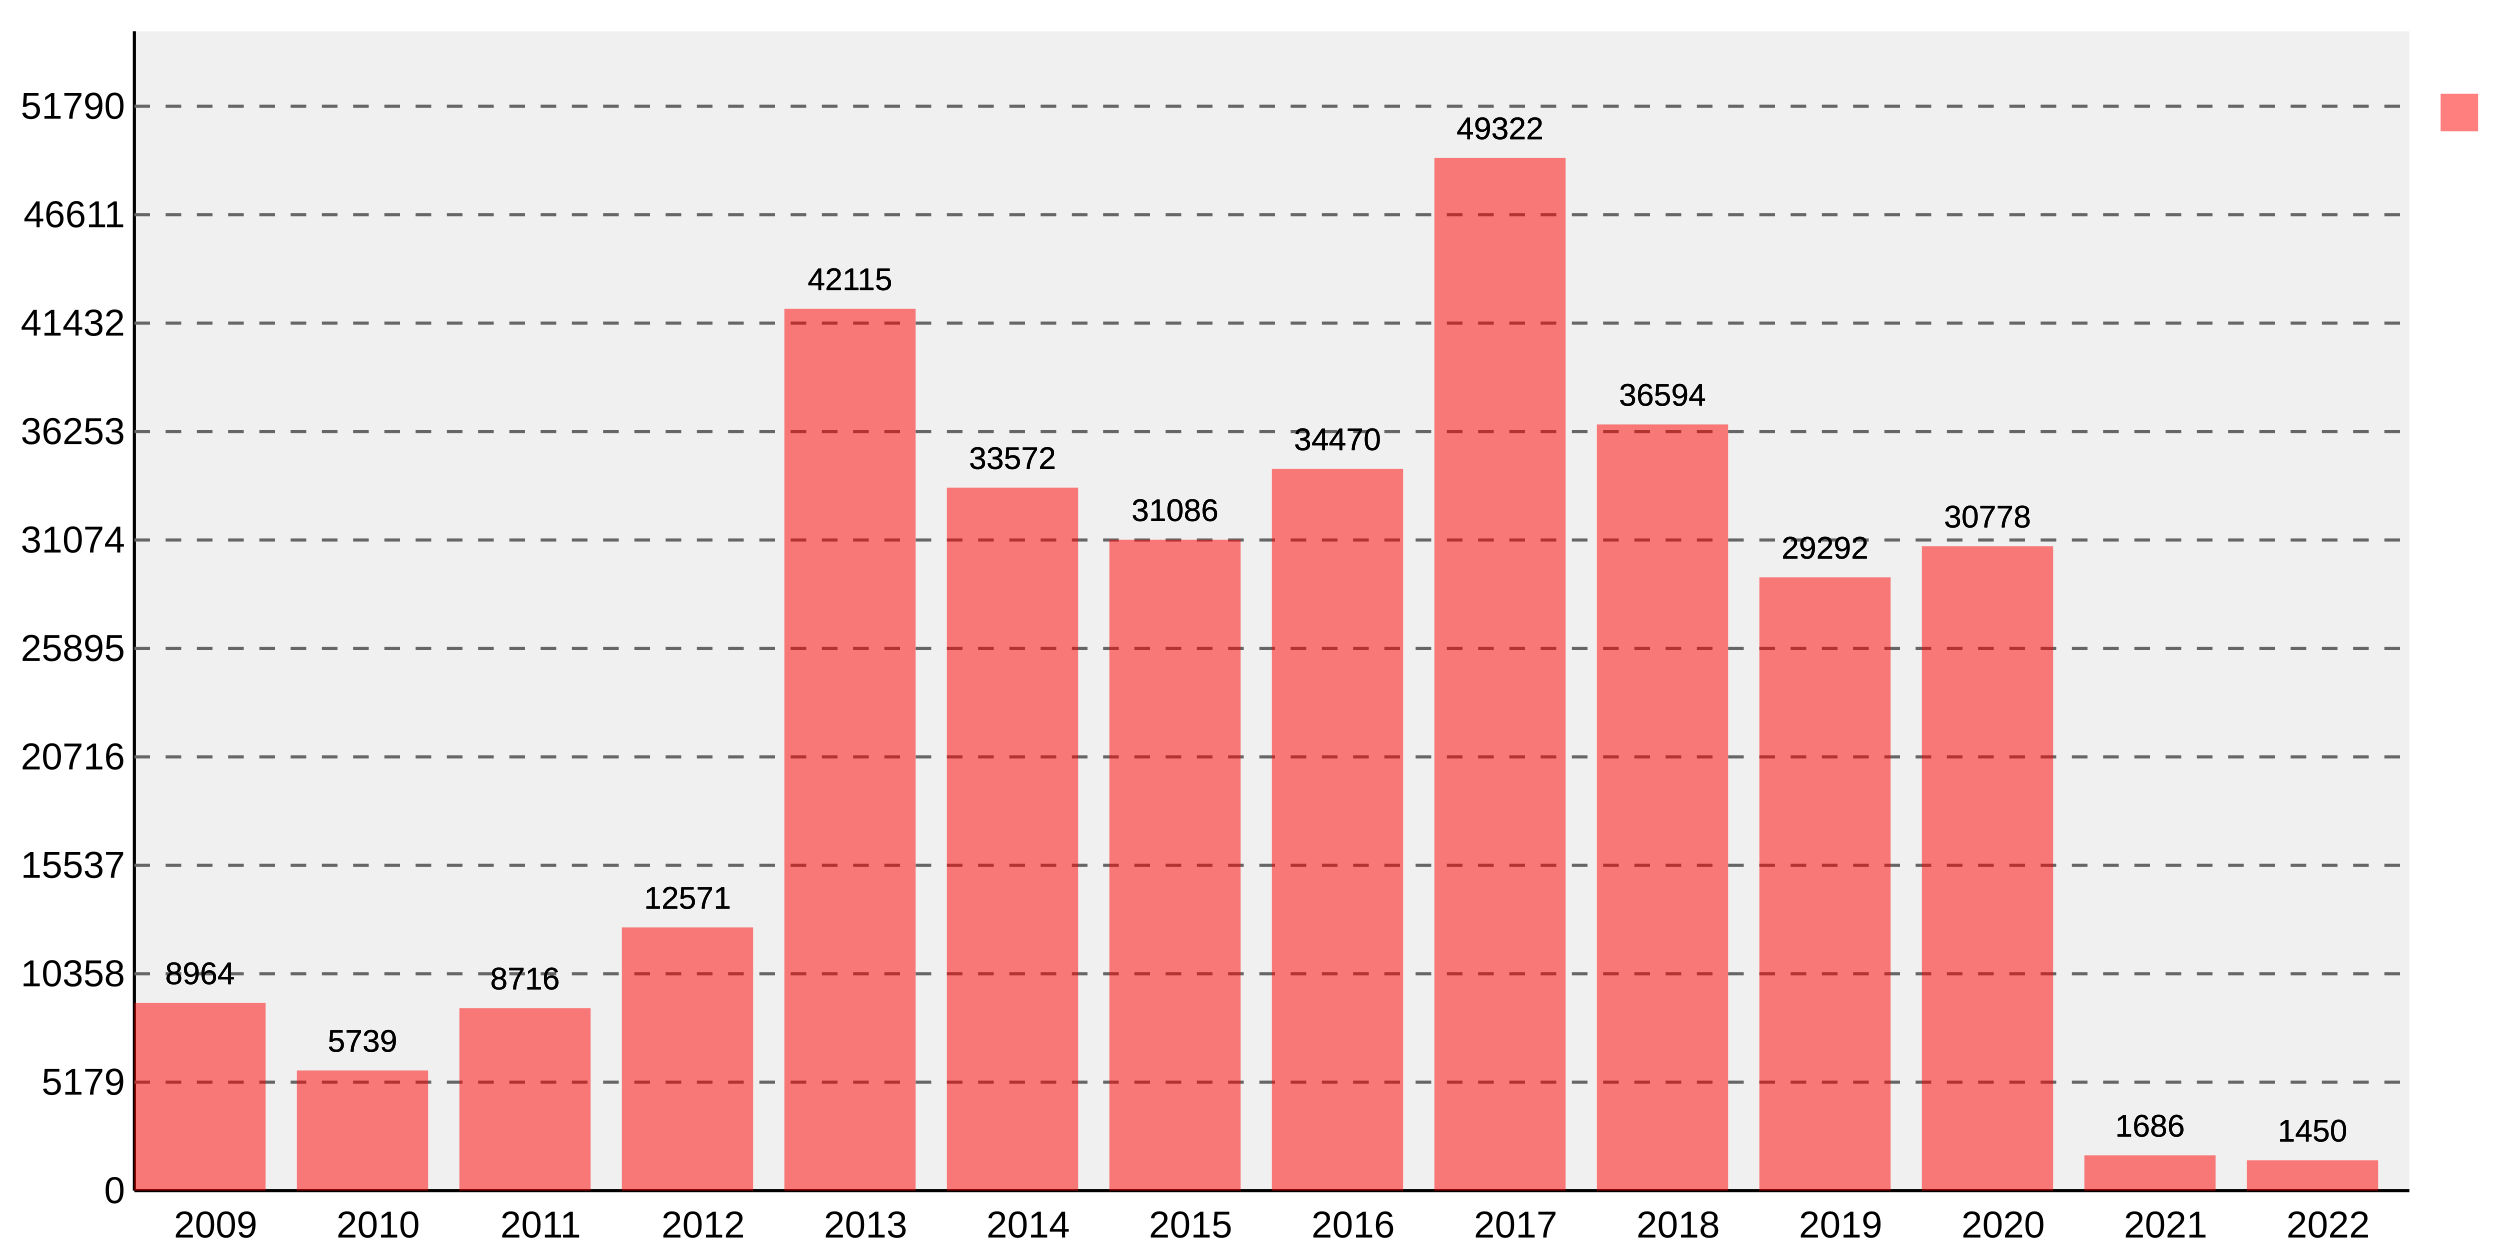
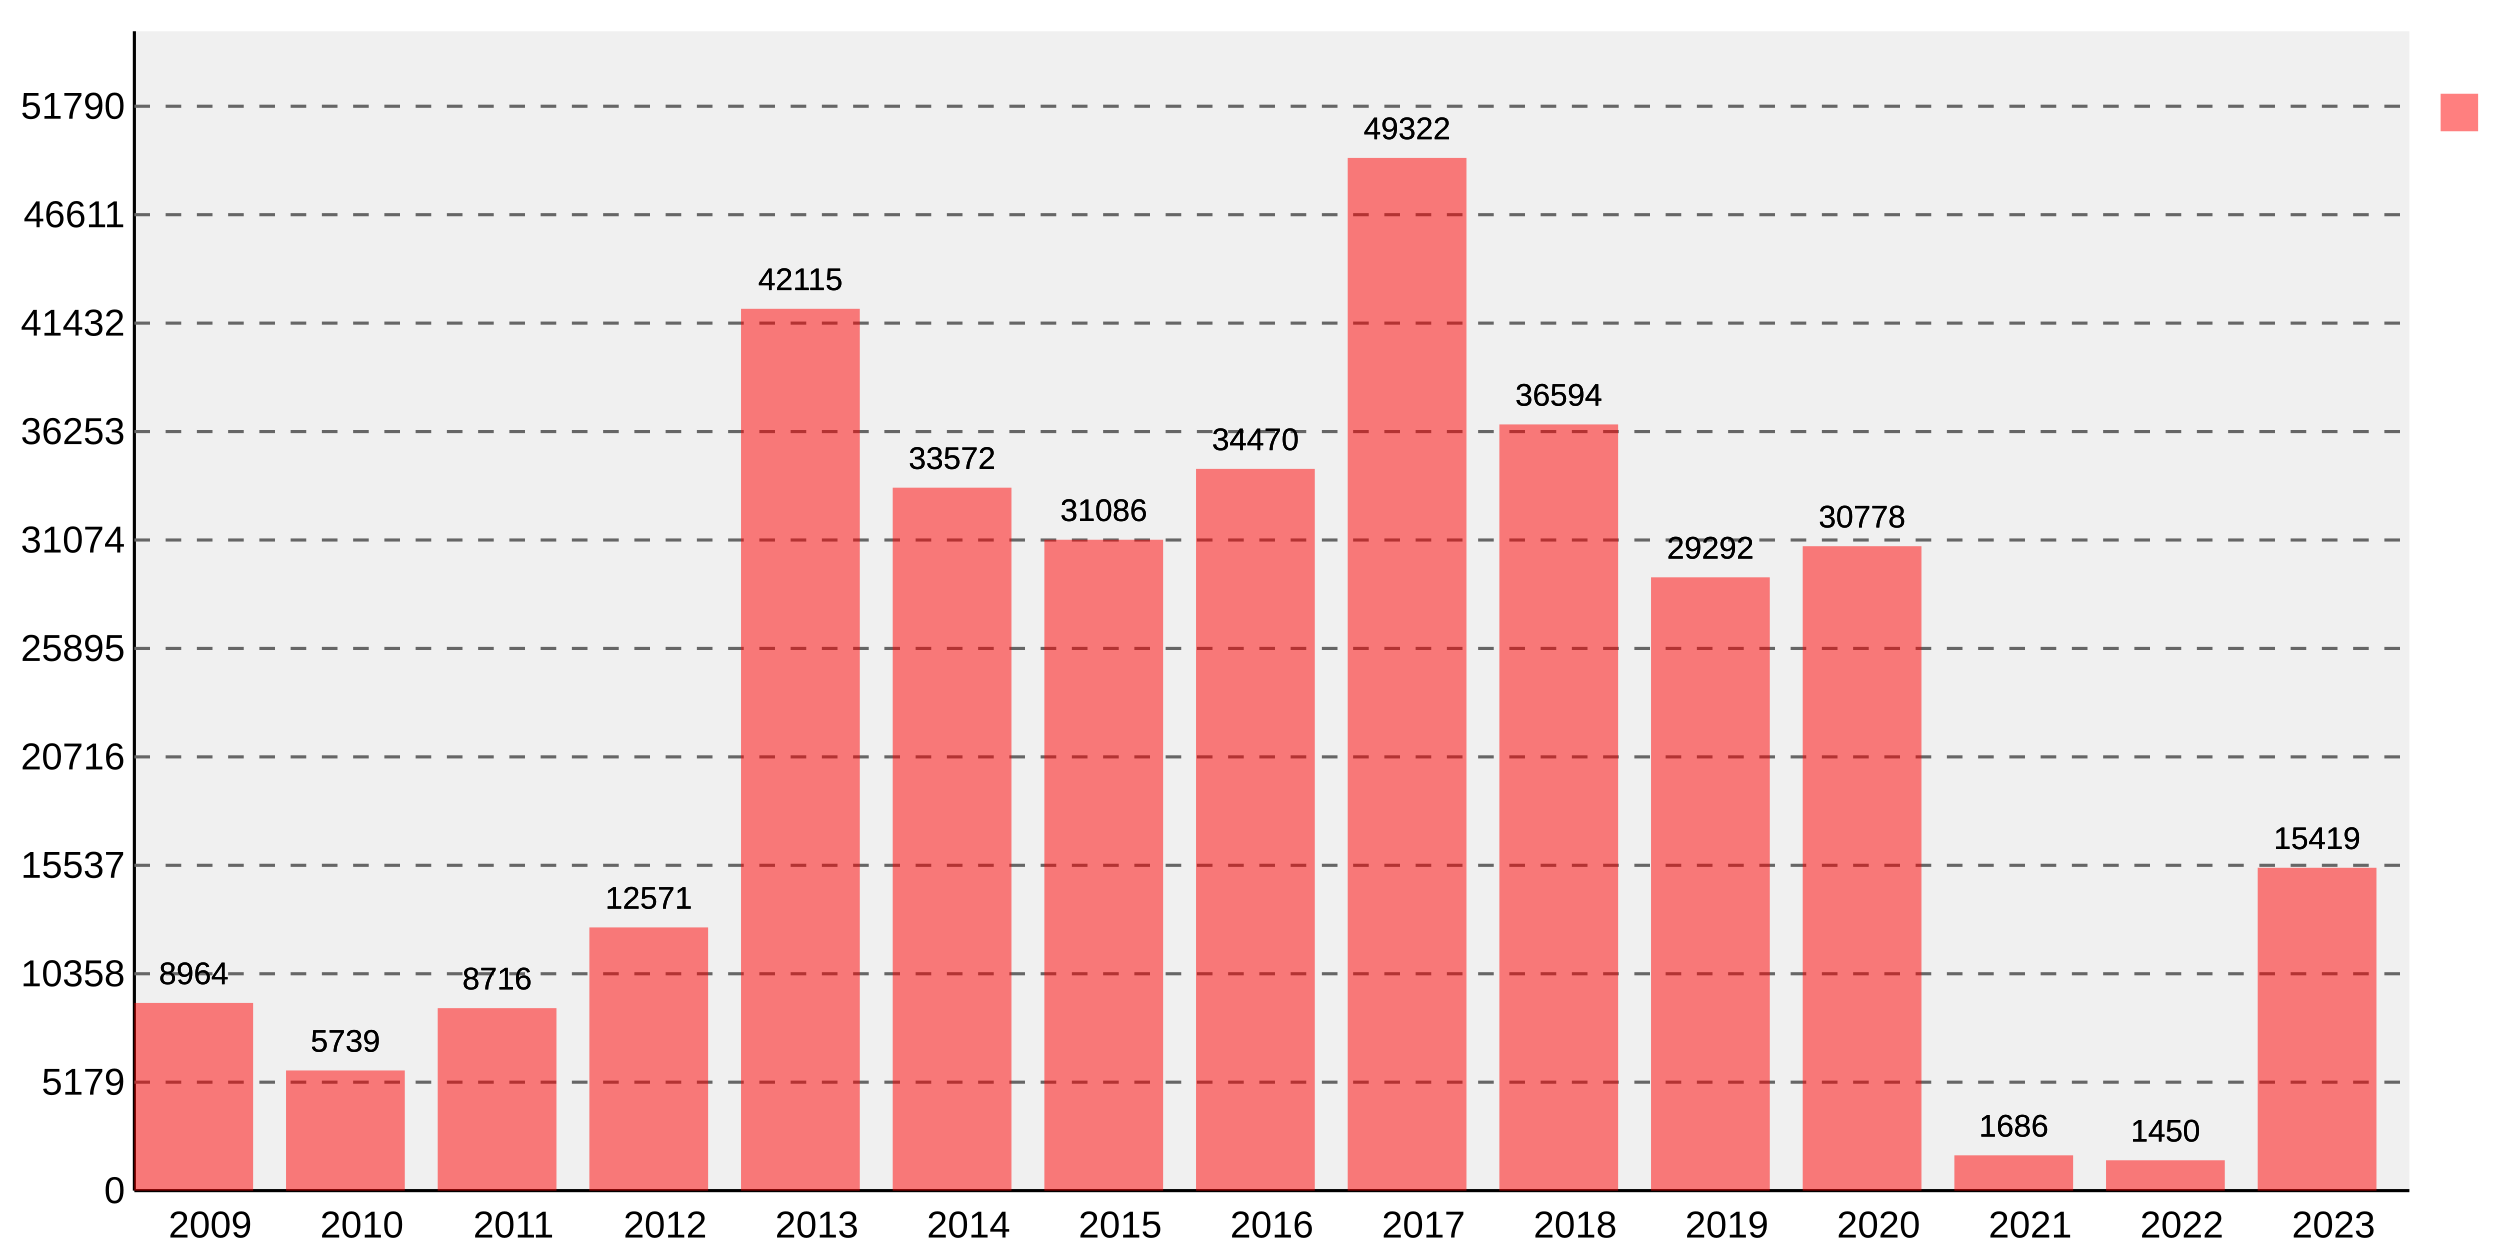
<svg xmlns="http://www.w3.org/2000/svg" viewBox="0 0 800 400">
  <defs>
    <style type="text/css">/*
Base styles for svg.charts.Graph
*/
.svgBackground {
    fill: #fff
    }
.graphBackground {
    fill: #f0f0f0
    }
/* graphs titles */
.mainTitle {
    text-anchor: middle;
    fill: #000;
    font-size: 16px;
    font-family: "Arial", sans-serif;
    font-weight: normal
    }
.subTitle {
    text-anchor: middle;
    fill: #999;
    font-size: 14px;
    font-family: "Arial", sans-serif;
    font-weight: normal
    }
.axis {
    stroke: #000;
    stroke-width: 1px
    }
.guideLines {
    stroke: #666;
    stroke-width: 1px;
    stroke-dasharray: 5, 5
    }
.xAxisLabels {
    text-anchor: middle;
    fill: #000;
    font-size: 12px;
    font-family: "Arial", sans-serif;
    font-weight: normal
    }
.yAxisLabels {
    text-anchor: end;
    fill: #000;
    font-size: 12px;
    font-family: "Arial", sans-serif;
    font-weight: normal
    }
.xAxisTitle {
    text-anchor: middle;
    fill: #f00;
    font-size: 14px;
    font-family: "Arial", sans-serif;
    font-weight: normal
    }
.yAxisTitle {
    fill: #f00;
    text-anchor: middle;
    font-size: 14px;
    font-family: "Arial", sans-serif;
    font-weight: normal
    }
.dataPointLabel {
    fill: #000;
    text-anchor: middle;
    font-size: 10px;
    font-family: "Arial", sans-serif;
    font-weight: normal
    }
.staggerGuideLine {
    fill: none;
    stroke: #000;
    stroke-width: 0.5px
    }
.keyText {
    fill: #000;
    text-anchor: start;
    font-size: 10px;
    font-family: "Arial", sans-serif;
    font-weight: normal
    }
/*
default fill styles for multiple datasets (probably only use a single
dataset on this graph though)
*/
.key1, .fill1 {
    fill: #f00;
    fill-opacity: 0.5;
    stroke: none;
    stroke-width: 0.5px
    }
.key2, .fill2 {
    fill: #00f;
    fill-opacity: 0.5;
    stroke: none;
    stroke-width: 1px
    }
.key3, .fill3 {
    fill: #0f0;
    fill-opacity: 0.5;
    stroke: none;
    stroke-width: 1px
    }
.key4, .fill4 {
    fill: #fc0;
    fill-opacity: 0.5;
    stroke: none;
    stroke-width: 1px
    }
.key5, .fill5 {
    fill: #0cf;
    fill-opacity: 0.5;
    stroke: none;
    stroke-width: 1px
    }
.key6, .fill6 {
    fill: #f0f;
    fill-opacity: 0.5;
    stroke: none;
    stroke-width: 1px
    }
.key7, .fill7 {
    fill: #0ff;
    fill-opacity: 0.5;
    stroke: none;
    stroke-width: 1px
    }
.key8, .fill8 {
    fill: #ff0;
    fill-opacity: 0.5;
    stroke: none;
    stroke-width: 1px
    }
.key9, .fill9 {
    fill: #c66;
    fill-opacity: 0.5;
    stroke: none;
    stroke-width: 1px
    }
.key10, .fill10 {
    fill: #639;
    fill-opacity: 0.5;
    stroke: none;
    stroke-width: 1px
    }
.key11, .fill11 {
    fill: #390;
    fill-opacity: 0.5;
    stroke: none;
    stroke-width: 1px
    }
.key12, .fill12 {
    fill: #96F;
    fill-opacity: 0.5;
    stroke: none;
    stroke-width: 1px
    }</style>
  </defs>
  <rect width="800" height="400" x="0" y="0" class="svgBackground" />
  <g transform="translate (43.0 10)">
    <rect x="0" y="0" width="728.0" height="371" class="graphBackground" />
    <path d="M 0 0 v371" class="axis" id="xAxis" />
    <path d="M 0 371 h728.0" class="axis" id="yAxis" />
-     <text class="xAxisLabels" x="26.0" y="386" style="text-anchor: middle">2009</text>
-     <text class="xAxisLabels" x="78.0" y="386" style="text-anchor: middle">2010</text>
-     <text class="xAxisLabels" x="130.0" y="386" style="text-anchor: middle">2011</text>
-     <text class="xAxisLabels" x="182.0" y="386" style="text-anchor: middle">2012</text>
-     <text class="xAxisLabels" x="234.0" y="386" style="text-anchor: middle">2013</text>
-     <text class="xAxisLabels" x="286.0" y="386" style="text-anchor: middle">2014</text>
-     <text class="xAxisLabels" x="338.0" y="386" style="text-anchor: middle">2015</text>
-     <text class="xAxisLabels" x="390.0" y="386" style="text-anchor: middle">2016</text>
-     <text class="xAxisLabels" x="442.0" y="386" style="text-anchor: middle">2017</text>
-     <text class="xAxisLabels" x="494.0" y="386" style="text-anchor: middle">2018</text>
-     <text class="xAxisLabels" x="546.0" y="386" style="text-anchor: middle">2019</text>
-     <text class="xAxisLabels" x="598.0" y="386" style="text-anchor: middle">2020</text>
-     <text class="xAxisLabels" x="650.0" y="386" style="text-anchor: middle">2021</text>
-     <text class="xAxisLabels" x="702.0" y="386" style="text-anchor: middle">2022</text>
+     <text class="xAxisLabels" x="24.267" y="386" style="text-anchor: middle">2009</text>
+     <text class="xAxisLabels" x="72.8" y="386" style="text-anchor: middle">2010</text>
+     <text class="xAxisLabels" x="121.333" y="386" style="text-anchor: middle">2011</text>
+     <text class="xAxisLabels" x="169.867" y="386" style="text-anchor: middle">2012</text>
+     <text class="xAxisLabels" x="218.4" y="386" style="text-anchor: middle">2013</text>
+     <text class="xAxisLabels" x="266.933" y="386" style="text-anchor: middle">2014</text>
+     <text class="xAxisLabels" x="315.467" y="386" style="text-anchor: middle">2015</text>
+     <text class="xAxisLabels" x="364.0" y="386" style="text-anchor: middle">2016</text>
+     <text class="xAxisLabels" x="412.533" y="386" style="text-anchor: middle">2017</text>
+     <text class="xAxisLabels" x="461.067" y="386" style="text-anchor: middle">2018</text>
+     <text class="xAxisLabels" x="509.6" y="386" style="text-anchor: middle">2019</text>
+     <text class="xAxisLabels" x="558.133" y="386" style="text-anchor: middle">2020</text>
+     <text class="xAxisLabels" x="606.667" y="386" style="text-anchor: middle">2021</text>
+     <text class="xAxisLabels" x="655.2" y="386" style="text-anchor: middle">2022</text>
+     <text class="xAxisLabels" x="703.733" y="386" style="text-anchor: middle">2023</text>
    <text class="yAxisLabels" x="-3" y="375.0" style="text-anchor: end">0</text>
    <text class="yAxisLabels" x="-3" y="340.3" style="text-anchor: end">5179</text>
    <text class="yAxisLabels" x="-3" y="305.6" style="text-anchor: end">10358</text>
    <text class="yAxisLabels" x="-3" y="270.9" style="text-anchor: end">15537</text>
    <text class="yAxisLabels" x="-3" y="236.2" style="text-anchor: end">20716</text>
    <text class="yAxisLabels" x="-3" y="201.5" style="text-anchor: end">25895</text>
    <text class="yAxisLabels" x="-3" y="166.8" style="text-anchor: end">31074</text>
    <text class="yAxisLabels" x="-3" y="132.1" style="text-anchor: end">36253</text>
    <text class="yAxisLabels" x="-3" y="97.4" style="text-anchor: end">41432</text>
    <text class="yAxisLabels" x="-3" y="62.7" style="text-anchor: end">46611</text>
    <text class="yAxisLabels" x="-3" y="28.0" style="text-anchor: end">51790</text>
    <path d="M 0 336.3 h728.0" class="guideLines" />
    <path d="M 0 301.6 h728.0" class="guideLines" />
    <path d="M 0 266.9 h728.0" class="guideLines" />
    <path d="M 0 232.2 h728.0" class="guideLines" />
    <path d="M 0 197.5 h728.0" class="guideLines" />
    <path d="M 0 162.8 h728.0" class="guideLines" />
    <path d="M 0 128.1 h728.0" class="guideLines" />
    <path d="M 0 93.4 h728.0" class="guideLines" />
    <path d="M 0 58.7 h728.0" class="guideLines" />
    <path d="M 0 24.0 h728.0" class="guideLines" />
-     <rect x="0.0" y="310.94" width="42.0" height="60.06" class="fill1" />
-     <rect x="52.0" y="332.548" width="42.0" height="38.452" class="fill1" />
-     <rect x="104.0" y="312.602" width="42.0" height="58.398" class="fill1" />
-     <rect x="156.0" y="286.773" width="42.0" height="84.227" class="fill1" />
-     <rect x="208.0" y="88.824" width="42.0" height="282.176" class="fill1" />
-     <rect x="260.0" y="146.063" width="42.0" height="224.937" class="fill1" />
-     <rect x="312.0" y="162.72" width="42.0" height="208.28" class="fill1" />
-     <rect x="364.0" y="140.046" width="42.0" height="230.954" class="fill1" />
-     <rect x="416.0" y="40.536" width="42.0" height="330.464" class="fill1" />
-     <rect x="468.0" y="125.815" width="42.0" height="245.185" class="fill1" />
-     <rect x="520.0" y="174.74" width="42.0" height="196.26" class="fill1" />
-     <rect x="572.0" y="164.783" width="42.0" height="206.217" class="fill1" />
-     <rect x="624.0" y="359.704" width="42.0" height="11.296" class="fill1" />
-     <rect x="676.0" y="361.285" width="42.0" height="9.715" class="fill1" />
+     <rect x="0.0" y="310.94" width="38.0" height="60.06" class="fill1" />
+     <rect x="48.533" y="332.548" width="38.0" height="38.452" class="fill1" />
+     <rect x="97.067" y="312.602" width="38.0" height="58.398" class="fill1" />
+     <rect x="145.6" y="286.773" width="38.0" height="84.227" class="fill1" />
+     <rect x="194.133" y="88.824" width="38.0" height="282.176" class="fill1" />
+     <rect x="242.667" y="146.063" width="38.0" height="224.937" class="fill1" />
+     <rect x="291.2" y="162.72" width="38.0" height="208.28" class="fill1" />
+     <rect x="339.733" y="140.046" width="38.0" height="230.954" class="fill1" />
+     <rect x="388.267" y="40.536" width="38.0" height="330.464" class="fill1" />
+     <rect x="436.8" y="125.815" width="38.0" height="245.185" class="fill1" />
+     <rect x="485.333" y="174.74" width="38.0" height="196.26" class="fill1" />
+     <rect x="533.867" y="164.783" width="38.0" height="206.217" class="fill1" />
+     <rect x="582.4" y="359.704" width="38.0" height="11.296" class="fill1" />
+     <rect x="630.933" y="361.285" width="38.0" height="9.715" class="fill1" />
+     <rect x="679.467" y="267.691" width="38.0" height="103.309" class="fill1" />
    <g>
-       <text x="21.0" y="304.94" class="dataPointLabel" style="None stroke: #fff; stroke-width: 2;">8964</text>
-       <text x="21.0" y="304.94" class="dataPointLabel">8964</text>
-       <text x="73.0" y="326.548" class="dataPointLabel" style="None stroke: #fff; stroke-width: 2;">5739</text>
-       <text x="73.0" y="326.548" class="dataPointLabel">5739</text>
-       <text x="125.0" y="306.602" class="dataPointLabel" style="None stroke: #fff; stroke-width: 2;">8716</text>
-       <text x="125.0" y="306.602" class="dataPointLabel">8716</text>
-       <text x="177.0" y="280.773" class="dataPointLabel" style="None stroke: #fff; stroke-width: 2;">12571</text>
-       <text x="177.0" y="280.773" class="dataPointLabel">12571</text>
-       <text x="229.0" y="82.824" class="dataPointLabel" style="None stroke: #fff; stroke-width: 2;">42115</text>
-       <text x="229.0" y="82.824" class="dataPointLabel">42115</text>
-       <text x="281.0" y="140.063" class="dataPointLabel" style="None stroke: #fff; stroke-width: 2;">33572</text>
-       <text x="281.0" y="140.063" class="dataPointLabel">33572</text>
-       <text x="333.0" y="156.72" class="dataPointLabel" style="None stroke: #fff; stroke-width: 2;">31086</text>
-       <text x="333.0" y="156.72" class="dataPointLabel">31086</text>
-       <text x="385.0" y="134.046" class="dataPointLabel" style="None stroke: #fff; stroke-width: 2;">34470</text>
-       <text x="385.0" y="134.046" class="dataPointLabel">34470</text>
-       <text x="437.0" y="34.536" class="dataPointLabel" style="None stroke: #fff; stroke-width: 2;">49322</text>
-       <text x="437.0" y="34.536" class="dataPointLabel">49322</text>
-       <text x="489.0" y="119.815" class="dataPointLabel" style="None stroke: #fff; stroke-width: 2;">36594</text>
-       <text x="489.0" y="119.815" class="dataPointLabel">36594</text>
-       <text x="541.0" y="168.74" class="dataPointLabel" style="None stroke: #fff; stroke-width: 2;">29292</text>
-       <text x="541.0" y="168.74" class="dataPointLabel">29292</text>
-       <text x="593.0" y="158.783" class="dataPointLabel" style="None stroke: #fff; stroke-width: 2;">30778</text>
-       <text x="593.0" y="158.783" class="dataPointLabel">30778</text>
-       <text x="645.0" y="353.704" class="dataPointLabel" style="None stroke: #fff; stroke-width: 2;">1686</text>
-       <text x="645.0" y="353.704" class="dataPointLabel">1686</text>
-       <text x="697.0" y="355.285" class="dataPointLabel" style="None stroke: #fff; stroke-width: 2;">1450</text>
-       <text x="697.0" y="355.285" class="dataPointLabel">1450</text>
+       <text x="19.0" y="304.94" class="dataPointLabel" style="None stroke: #fff; stroke-width: 2;">8964</text>
+       <text x="19.0" y="304.94" class="dataPointLabel">8964</text>
+       <text x="67.533" y="326.548" class="dataPointLabel" style="None stroke: #fff; stroke-width: 2;">5739</text>
+       <text x="67.533" y="326.548" class="dataPointLabel">5739</text>
+       <text x="116.067" y="306.602" class="dataPointLabel" style="None stroke: #fff; stroke-width: 2;">8716</text>
+       <text x="116.067" y="306.602" class="dataPointLabel">8716</text>
+       <text x="164.6" y="280.773" class="dataPointLabel" style="None stroke: #fff; stroke-width: 2;">12571</text>
+       <text x="164.6" y="280.773" class="dataPointLabel">12571</text>
+       <text x="213.133" y="82.824" class="dataPointLabel" style="None stroke: #fff; stroke-width: 2;">42115</text>
+       <text x="213.133" y="82.824" class="dataPointLabel">42115</text>
+       <text x="261.667" y="140.063" class="dataPointLabel" style="None stroke: #fff; stroke-width: 2;">33572</text>
+       <text x="261.667" y="140.063" class="dataPointLabel">33572</text>
+       <text x="310.2" y="156.72" class="dataPointLabel" style="None stroke: #fff; stroke-width: 2;">31086</text>
+       <text x="310.2" y="156.72" class="dataPointLabel">31086</text>
+       <text x="358.733" y="134.046" class="dataPointLabel" style="None stroke: #fff; stroke-width: 2;">34470</text>
+       <text x="358.733" y="134.046" class="dataPointLabel">34470</text>
+       <text x="407.267" y="34.536" class="dataPointLabel" style="None stroke: #fff; stroke-width: 2;">49322</text>
+       <text x="407.267" y="34.536" class="dataPointLabel">49322</text>
+       <text x="455.8" y="119.815" class="dataPointLabel" style="None stroke: #fff; stroke-width: 2;">36594</text>
+       <text x="455.8" y="119.815" class="dataPointLabel">36594</text>
+       <text x="504.333" y="168.74" class="dataPointLabel" style="None stroke: #fff; stroke-width: 2;">29292</text>
+       <text x="504.333" y="168.74" class="dataPointLabel">29292</text>
+       <text x="552.867" y="158.783" class="dataPointLabel" style="None stroke: #fff; stroke-width: 2;">30778</text>
+       <text x="552.867" y="158.783" class="dataPointLabel">30778</text>
+       <text x="601.4" y="353.704" class="dataPointLabel" style="None stroke: #fff; stroke-width: 2;">1686</text>
+       <text x="601.4" y="353.704" class="dataPointLabel">1686</text>
+       <text x="649.933" y="355.285" class="dataPointLabel" style="None stroke: #fff; stroke-width: 2;">1450</text>
+       <text x="649.933" y="355.285" class="dataPointLabel">1450</text>
+       <text x="698.467" y="261.691" class="dataPointLabel" style="None stroke: #fff; stroke-width: 2;">15419</text>
+       <text x="698.467" y="261.691" class="dataPointLabel">15419</text>
    </g>
  </g>
  <g transform="translate(781 30)">
    <rect x="0" y="0" width="12" height="12" class="key1" />
    <text x="17" y="12" class="keyText" />
  </g>
</svg>
